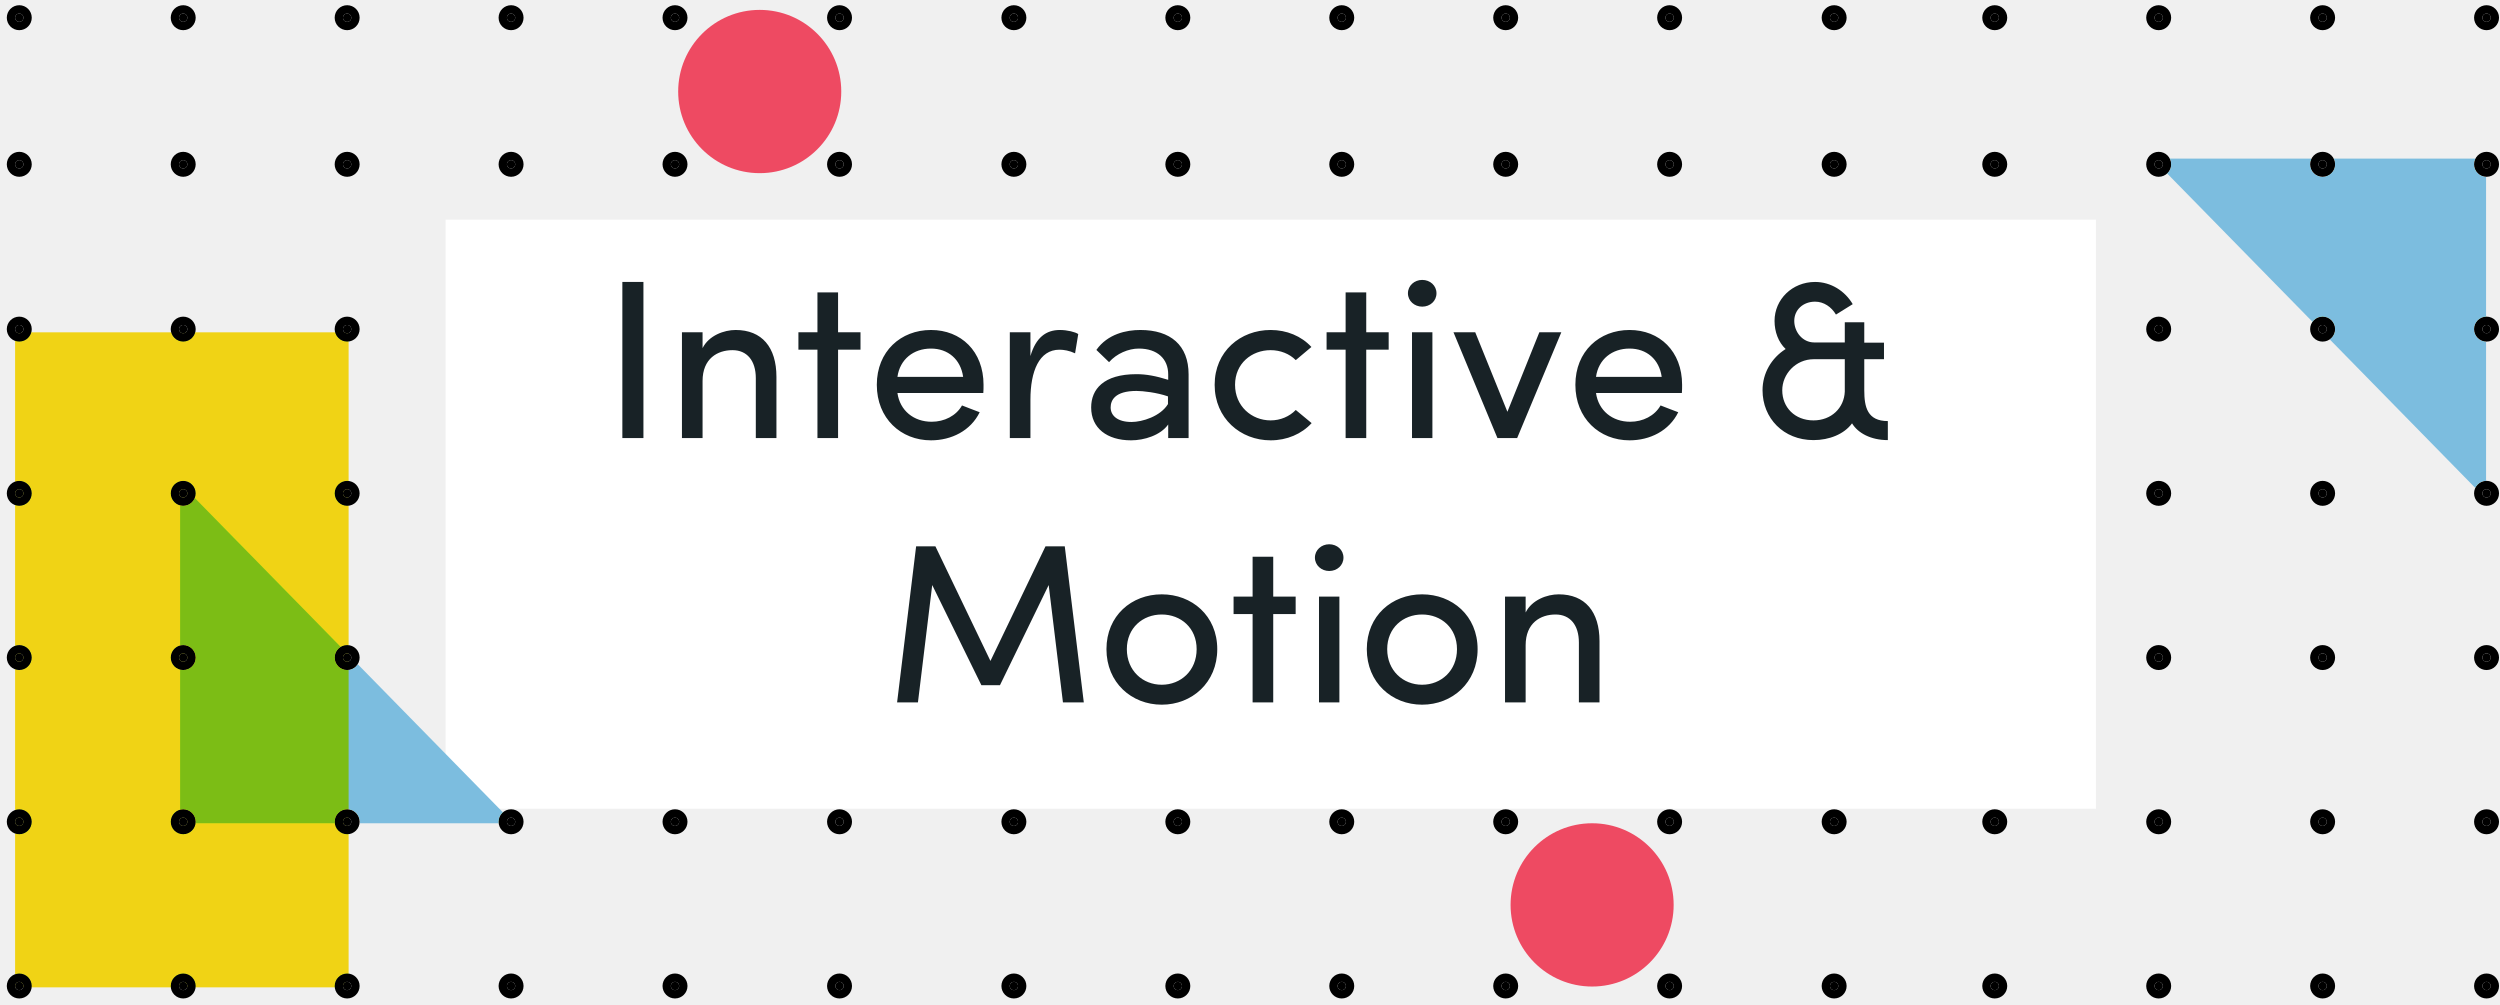
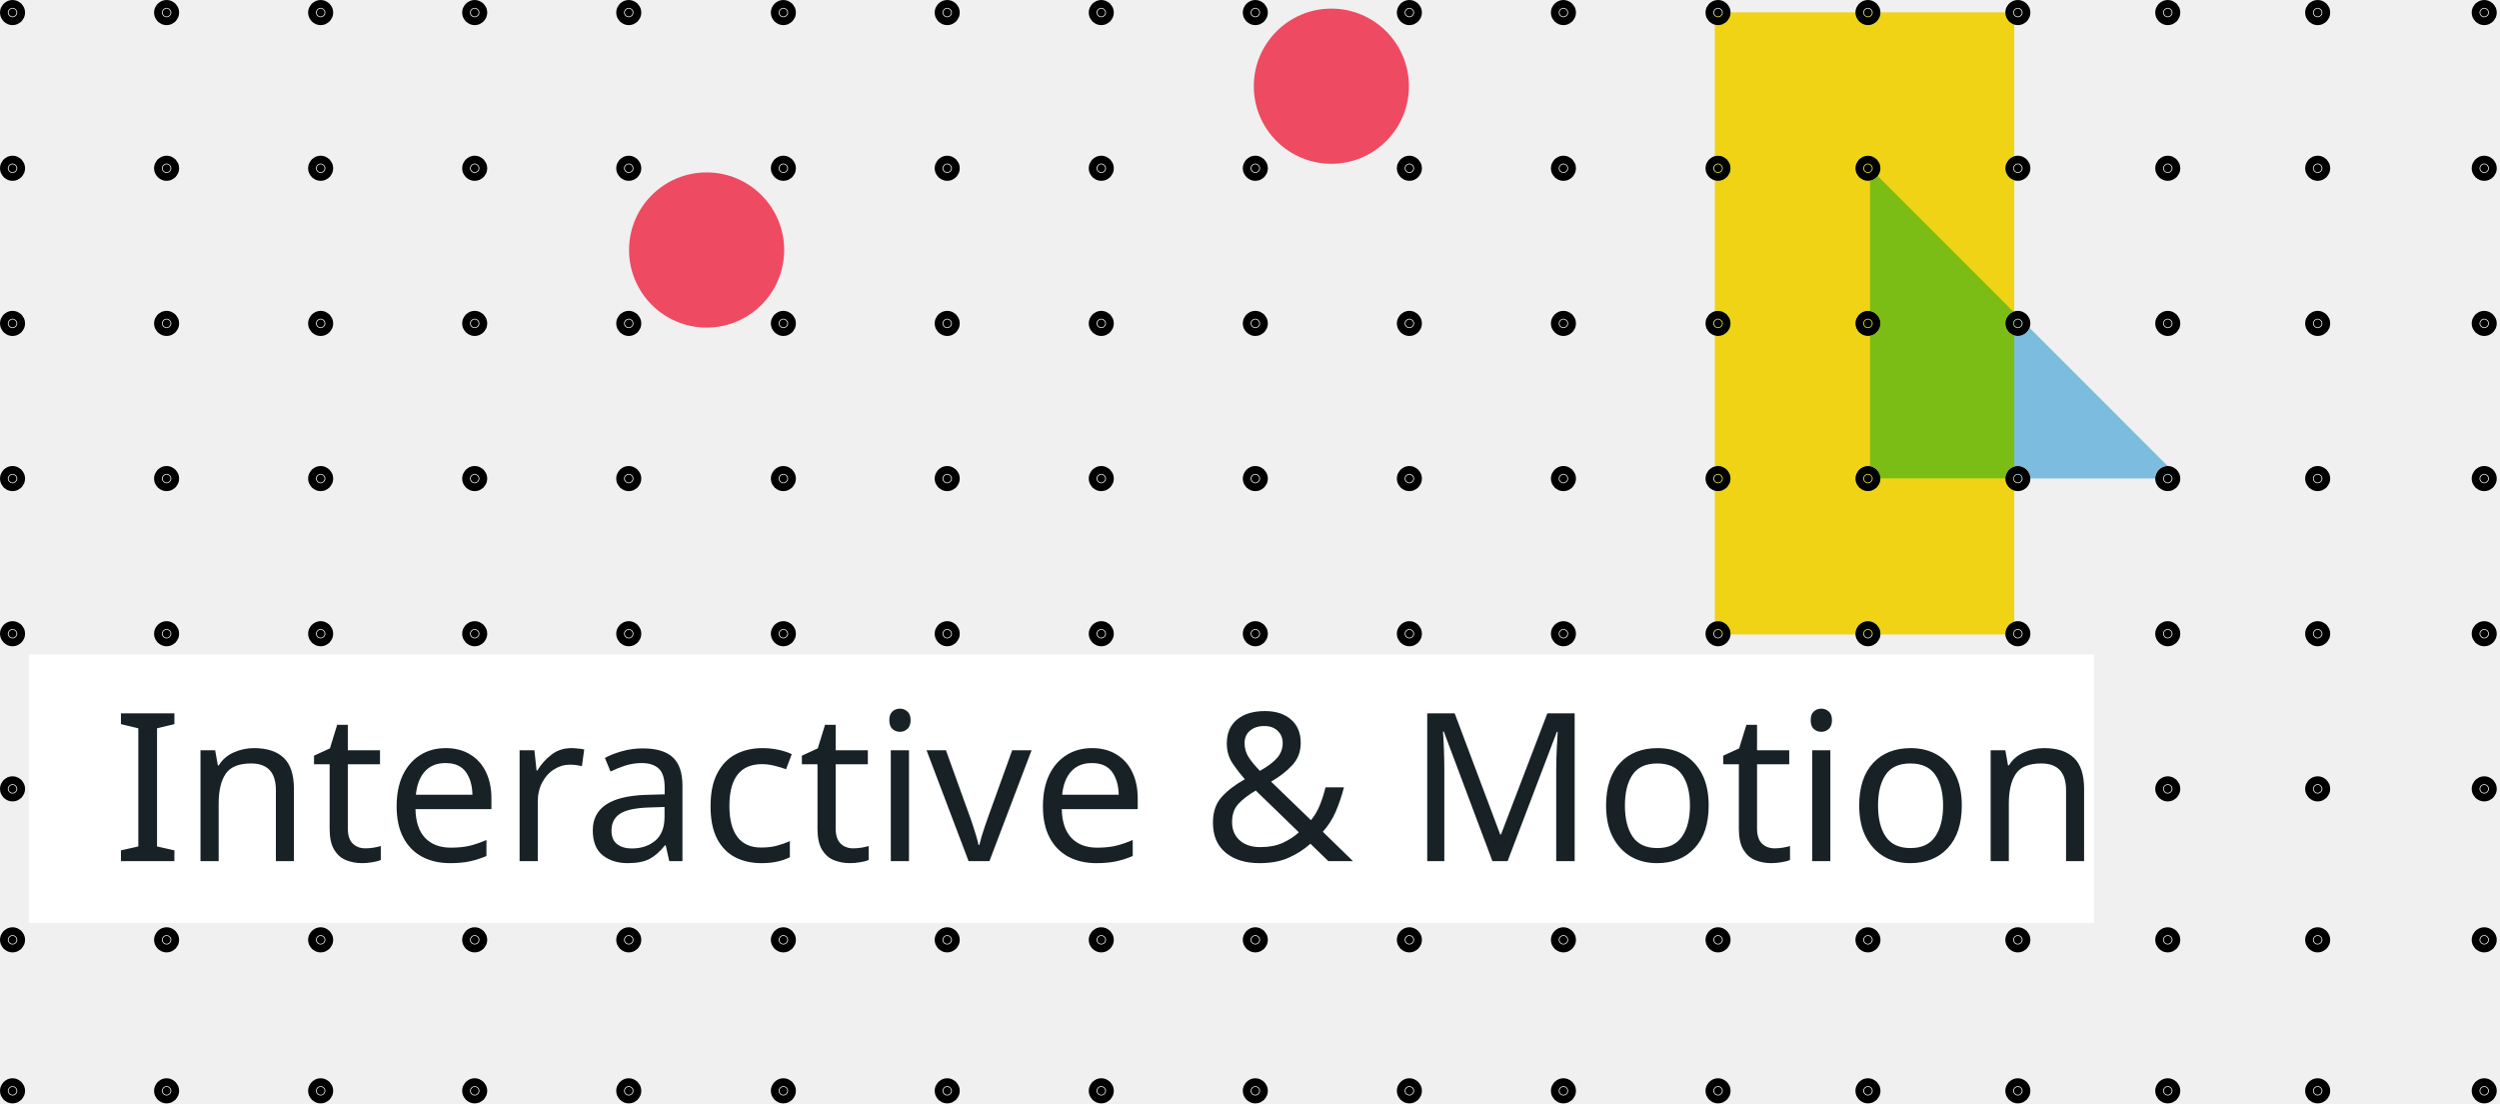
- <svg xmlns="http://www.w3.org/2000/svg" width="331px" height="133px" viewBox="0 0 331 133" version="1.1">
+ <svg xmlns="http://www.w3.org/2000/svg" width="290px" height="128px" viewBox="0 0 290 128" version="1.1">
  <defs />
  <g id="Page-1" stroke="none" stroke-width="1" fill="none" fill-rule="evenodd">
-     <g id="Work-Index/Work-Index-Masonry/Information-Copy-3" transform="translate(-536, -1052)">
-       <g id="interactive-mobile" transform="translate(538, 1053)">
-         <g id="Background-(Grid)" stroke-width="2.2" stroke="#000000" fill="#000000">
-           <g id="Block">
-             <ellipse id="Oval" cx="109.154" cy="1.343" rx="0.552" ry="0.553" />
-             <ellipse id="Oval" cx="87.371" cy="1.343" rx="0.552" ry="0.553" />
-             <ellipse id="Oval" cx="65.666" cy="1.343" rx="0.552" ry="0.553" />
-             <ellipse id="Oval" cx="43.962" cy="1.343" rx="0.552" ry="0.553" />
-             <ellipse id="Oval" cx="22.257" cy="1.343" rx="0.552" ry="0.553" />
-             <ellipse id="Oval" cx="0.552" cy="1.343" rx="0.552" ry="0.553" />
-             <ellipse id="Oval" cx="240.841" cy="1.343" rx="0.552" ry="0.553" />
-             <ellipse id="Oval" cx="219.057" cy="1.343" rx="0.552" ry="0.553" />
-             <ellipse id="Oval" cx="197.353" cy="1.343" rx="0.552" ry="0.553" />
-             <ellipse id="Oval" cx="175.648" cy="1.343" rx="0.552" ry="0.553" />
-             <ellipse id="Oval" cx="153.944" cy="1.343" rx="0.552" ry="0.553" />
-             <ellipse id="Oval" cx="132.239" cy="1.343" rx="0.552" ry="0.553" />
-           </g>
-           <g id="Block" transform="translate(0, 20.20172)">
-             <ellipse id="Oval" cx="109.154" cy="109.343" rx="0.552" ry="0.553" />
-             <ellipse id="Oval" cx="109.154" cy="87.601" rx="0.552" ry="0.553" />
-             <ellipse id="Oval" cx="109.154" cy="65.859" rx="0.552" ry="0.553" />
-             <ellipse id="Oval" cx="109.154" cy="44.117" rx="0.552" ry="0.553" />
-             <ellipse id="Oval" cx="109.154" cy="22.375" rx="0.552" ry="0.553" />
-             <ellipse id="Oval" cx="109.154" cy="0.553" rx="0.552" ry="0.553" />
-             <ellipse id="Oval" cx="87.371" cy="109.343" rx="0.552" ry="0.553" />
-             <ellipse id="Oval" cx="87.371" cy="87.601" rx="0.552" ry="0.553" />
-             <ellipse id="Oval" cx="87.371" cy="65.859" rx="0.552" ry="0.553" />
-             <ellipse id="Oval" cx="87.371" cy="44.117" rx="0.552" ry="0.553" />
-             <ellipse id="Oval" cx="87.371" cy="22.375" rx="0.552" ry="0.553" />
-             <ellipse id="Oval" cx="87.371" cy="0.553" rx="0.552" ry="0.553" />
-             <ellipse id="Oval" cx="65.666" cy="109.343" rx="0.552" ry="0.553" />
-             <ellipse id="Oval" cx="65.666" cy="87.601" rx="0.552" ry="0.553" />
-             <ellipse id="Oval" cx="65.666" cy="65.859" rx="0.552" ry="0.553" />
-             <ellipse id="Oval" cx="65.666" cy="44.117" rx="0.552" ry="0.553" />
-             <ellipse id="Oval" cx="65.666" cy="22.375" rx="0.552" ry="0.553" />
-             <ellipse id="Oval" cx="65.666" cy="0.553" rx="0.552" ry="0.553" />
-             <ellipse id="Oval" cx="43.962" cy="109.343" rx="0.552" ry="0.553" />
-             <ellipse id="Oval" cx="43.962" cy="87.601" rx="0.552" ry="0.553" />
-             <ellipse id="Oval" cx="43.962" cy="65.859" rx="0.552" ry="0.553" />
-             <ellipse id="Oval" cx="43.962" cy="44.117" rx="0.552" ry="0.553" />
-             <ellipse id="Oval" cx="43.962" cy="22.375" rx="0.552" ry="0.553" />
-             <ellipse id="Oval" cx="43.962" cy="0.553" rx="0.552" ry="0.553" />
-             <ellipse id="Oval" cx="22.257" cy="109.343" rx="0.552" ry="0.553" />
-             <ellipse id="Oval" cx="22.257" cy="87.601" rx="0.552" ry="0.553" />
-             <ellipse id="Oval" cx="22.257" cy="65.859" rx="0.552" ry="0.553" />
-             <ellipse id="Oval" cx="22.257" cy="44.117" rx="0.552" ry="0.553" />
-             <ellipse id="Oval" cx="22.257" cy="22.375" rx="0.552" ry="0.553" />
-             <ellipse id="Oval" cx="22.257" cy="0.553" rx="0.552" ry="0.553" />
-             <ellipse id="Oval" cx="0.552" cy="109.343" rx="0.552" ry="0.553" />
-             <ellipse id="Oval" cx="0.552" cy="87.601" rx="0.552" ry="0.553" />
-             <ellipse id="Oval" cx="0.552" cy="65.859" rx="0.552" ry="0.553" />
-             <ellipse id="Oval" cx="0.552" cy="44.117" rx="0.552" ry="0.553" />
-             <ellipse id="Oval" cx="0.552" cy="22.375" rx="0.552" ry="0.553" />
-             <ellipse id="Oval" cx="0.552" cy="0.553" rx="0.552" ry="0.553" />
-             <ellipse id="Oval" cx="240.841" cy="109.343" rx="0.552" ry="0.553" />
-             <ellipse id="Oval" cx="240.841" cy="87.601" rx="0.552" ry="0.553" />
-             <ellipse id="Oval" cx="240.841" cy="65.859" rx="0.552" ry="0.553" />
-             <ellipse id="Oval" cx="240.841" cy="44.117" rx="0.552" ry="0.553" />
-             <ellipse id="Oval" cx="240.841" cy="22.375" rx="0.552" ry="0.553" />
-             <ellipse id="Oval" cx="240.841" cy="0.553" rx="0.552" ry="0.553" />
-             <ellipse id="Oval" cx="219.057" cy="109.343" rx="0.552" ry="0.553" />
-             <ellipse id="Oval" cx="219.057" cy="87.601" rx="0.552" ry="0.553" />
-             <ellipse id="Oval" cx="219.057" cy="65.859" rx="0.552" ry="0.553" />
-             <ellipse id="Oval" cx="219.057" cy="44.117" rx="0.552" ry="0.553" />
-             <ellipse id="Oval" cx="219.057" cy="22.375" rx="0.552" ry="0.553" />
-             <ellipse id="Oval" cx="219.057" cy="0.553" rx="0.552" ry="0.553" />
-             <ellipse id="Oval" cx="197.353" cy="109.343" rx="0.552" ry="0.553" />
-             <ellipse id="Oval" cx="197.353" cy="87.601" rx="0.552" ry="0.553" />
-             <ellipse id="Oval" cx="197.353" cy="65.859" rx="0.552" ry="0.553" />
-             <ellipse id="Oval" cx="197.353" cy="44.117" rx="0.552" ry="0.553" />
-             <ellipse id="Oval" cx="197.353" cy="22.375" rx="0.552" ry="0.553" />
-             <ellipse id="Oval" cx="197.353" cy="0.553" rx="0.552" ry="0.553" />
-             <ellipse id="Oval" cx="175.648" cy="109.343" rx="0.552" ry="0.553" />
-             <ellipse id="Oval" cx="175.648" cy="87.601" rx="0.552" ry="0.553" />
-             <ellipse id="Oval" cx="175.648" cy="65.859" rx="0.552" ry="0.553" />
-             <ellipse id="Oval" cx="175.648" cy="44.117" rx="0.552" ry="0.553" />
-             <ellipse id="Oval" cx="175.648" cy="22.375" rx="0.552" ry="0.553" />
-             <ellipse id="Oval" cx="175.648" cy="0.553" rx="0.552" ry="0.553" />
-             <ellipse id="Oval" cx="153.944" cy="109.343" rx="0.552" ry="0.553" />
-             <ellipse id="Oval" cx="153.944" cy="87.601" rx="0.552" ry="0.553" />
-             <ellipse id="Oval" cx="153.944" cy="65.859" rx="0.552" ry="0.553" />
-             <ellipse id="Oval" cx="153.944" cy="44.117" rx="0.552" ry="0.553" />
-             <ellipse id="Oval" cx="153.944" cy="22.375" rx="0.552" ry="0.553" />
-             <ellipse id="Oval" cx="153.944" cy="0.553" rx="0.552" ry="0.553" />
-             <ellipse id="Oval" cx="132.239" cy="109.343" rx="0.552" ry="0.553" />
-             <ellipse id="Oval" cx="132.239" cy="87.601" rx="0.552" ry="0.553" />
-             <ellipse id="Oval" cx="132.239" cy="65.859" rx="0.552" ry="0.553" />
-             <ellipse id="Oval" cx="132.239" cy="44.117" rx="0.552" ry="0.553" />
-             <ellipse id="Oval" cx="132.239" cy="22.375" rx="0.552" ry="0.553" />
-             <ellipse id="Oval" cx="132.239" cy="0.553" rx="0.552" ry="0.553" />
-           </g>
-           <g id="Block" transform="translate(261.5526, 0)">
-             <ellipse id="Oval" cx="65.666" cy="1.343" rx="0.552" ry="0.553" />
-             <ellipse id="Oval" cx="43.962" cy="1.343" rx="0.552" ry="0.553" />
-             <ellipse id="Oval" cx="22.257" cy="1.343" rx="0.552" ry="0.553" />
-             <ellipse id="Oval" cx="0.552" cy="1.343" rx="0.552" ry="0.553" />
-           </g>
-           <g id="Block" transform="translate(261.5526, 20.20172)">
-             <ellipse id="Oval" cx="65.666" cy="109.343" rx="0.552" ry="0.553" />
-             <ellipse id="Oval" cx="65.666" cy="87.601" rx="0.552" ry="0.553" />
-             <ellipse id="Oval" cx="65.666" cy="65.859" rx="0.552" ry="0.553" />
-             <ellipse id="Oval" cx="65.666" cy="44.117" rx="0.552" ry="0.553" />
-             <ellipse id="Oval" cx="65.666" cy="22.375" rx="0.552" ry="0.553" />
-             <ellipse id="Oval" cx="65.666" cy="0.553" rx="0.552" ry="0.553" />
-             <ellipse id="Oval" cx="43.962" cy="109.343" rx="0.552" ry="0.553" />
-             <ellipse id="Oval" cx="43.962" cy="87.601" rx="0.552" ry="0.553" />
-             <ellipse id="Oval" cx="43.962" cy="65.859" rx="0.552" ry="0.553" />
-             <ellipse id="Oval" cx="43.962" cy="44.117" rx="0.552" ry="0.553" />
-             <ellipse id="Oval" cx="43.962" cy="22.375" rx="0.552" ry="0.553" />
-             <ellipse id="Oval" cx="43.962" cy="0.553" rx="0.552" ry="0.553" />
-             <ellipse id="Oval" cx="22.257" cy="109.343" rx="0.552" ry="0.553" />
-             <ellipse id="Oval" cx="22.257" cy="87.601" rx="0.552" ry="0.553" />
-             <ellipse id="Oval" cx="22.257" cy="65.859" rx="0.552" ry="0.553" />
-             <ellipse id="Oval" cx="22.257" cy="44.117" rx="0.552" ry="0.553" />
-             <ellipse id="Oval" cx="22.257" cy="22.375" rx="0.552" ry="0.553" />
-             <ellipse id="Oval" cx="22.257" cy="0.553" rx="0.552" ry="0.553" />
-             <ellipse id="Oval" cx="0.552" cy="109.343" rx="0.552" ry="0.553" />
-             <ellipse id="Oval" cx="0.552" cy="87.601" rx="0.552" ry="0.553" />
-             <ellipse id="Oval" cx="0.552" cy="65.859" rx="0.552" ry="0.553" />
-             <ellipse id="Oval" cx="0.552" cy="44.117" rx="0.552" ry="0.553" />
-             <ellipse id="Oval" cx="0.552" cy="22.375" rx="0.552" ry="0.553" />
-             <ellipse id="Oval" cx="0.552" cy="0.553" rx="0.552" ry="0.553" />
-           </g>
+     <g id="interactive-mobile">
+       <g id="Communication-Banner-Copy-5" transform="translate(1, 1)">
+         <g id="Block" stroke="#000000" stroke-width="2" fill="#000000">
+           <ellipse id="Oval" cx="89.907" cy="90.508" rx="0.455" ry="0.458" />
+           <ellipse id="Oval" cx="89.907" cy="72.511" rx="0.455" ry="0.458" />
+           <ellipse id="Oval" cx="89.907" cy="54.514" rx="0.455" ry="0.458" />
+           <ellipse id="Oval" cx="89.907" cy="36.517" rx="0.455" ry="0.458" />
+           <ellipse id="Oval" cx="89.907" cy="18.52" rx="0.455" ry="0.458" />
+           <ellipse id="Oval" cx="89.907" cy="0.458" rx="0.455" ry="0.458" />
+           <ellipse id="Oval" cx="71.965" cy="90.508" rx="0.455" ry="0.458" />
+           <ellipse id="Oval" cx="71.965" cy="72.511" rx="0.455" ry="0.458" />
+           <ellipse id="Oval" cx="71.965" cy="54.514" rx="0.455" ry="0.458" />
+           <ellipse id="Oval" cx="71.965" cy="36.517" rx="0.455" ry="0.458" />
+           <ellipse id="Oval" cx="71.965" cy="18.52" rx="0.455" ry="0.458" />
+           <ellipse id="Oval" cx="71.965" cy="0.458" rx="0.455" ry="0.458" />
+           <ellipse id="Oval" cx="54.087" cy="90.508" rx="0.455" ry="0.458" />
+           <ellipse id="Oval" cx="54.087" cy="72.511" rx="0.455" ry="0.458" />
+           <ellipse id="Oval" cx="54.087" cy="54.514" rx="0.455" ry="0.458" />
+           <ellipse id="Oval" cx="54.087" cy="36.517" rx="0.455" ry="0.458" />
+           <ellipse id="Oval" cx="54.087" cy="18.52" rx="0.455" ry="0.458" />
+           <ellipse id="Oval" cx="54.087" cy="0.458" rx="0.455" ry="0.458" />
+           <ellipse id="Oval" cx="36.21" cy="90.508" rx="0.455" ry="0.458" />
+           <ellipse id="Oval" cx="36.21" cy="72.511" rx="0.455" ry="0.458" />
+           <ellipse id="Oval" cx="36.21" cy="54.514" rx="0.455" ry="0.458" />
+           <ellipse id="Oval" cx="36.21" cy="36.517" rx="0.455" ry="0.458" />
+           <ellipse id="Oval" cx="36.21" cy="18.52" rx="0.455" ry="0.458" />
+           <ellipse id="Oval" cx="36.21" cy="0.458" rx="0.455" ry="0.458" />
+           <ellipse id="Oval" cx="18.332" cy="90.508" rx="0.455" ry="0.458" />
+           <ellipse id="Oval" cx="18.332" cy="72.511" rx="0.455" ry="0.458" />
+           <ellipse id="Oval" cx="18.332" cy="54.514" rx="0.455" ry="0.458" />
+           <ellipse id="Oval" cx="18.332" cy="36.517" rx="0.455" ry="0.458" />
+           <ellipse id="Oval" cx="18.332" cy="18.52" rx="0.455" ry="0.458" />
+           <ellipse id="Oval" cx="18.332" cy="0.458" rx="0.455" ry="0.458" />
+           <ellipse id="Oval" cx="0.455" cy="90.508" rx="0.455" ry="0.458" />
+           <ellipse id="Oval" cx="0.455" cy="72.511" rx="0.455" ry="0.458" />
+           <ellipse id="Oval" cx="0.455" cy="54.514" rx="0.455" ry="0.458" />
+           <ellipse id="Oval" cx="0.455" cy="36.517" rx="0.455" ry="0.458" />
+           <ellipse id="Oval" cx="0.455" cy="18.52" rx="0.455" ry="0.458" />
+           <ellipse id="Oval" cx="0.455" cy="0.458" rx="0.455" ry="0.458" />
+           <ellipse id="Oval" cx="198.373" cy="90.508" rx="0.455" ry="0.458" />
+           <ellipse id="Oval" cx="198.373" cy="72.511" rx="0.455" ry="0.458" />
+           <ellipse id="Oval" cx="198.373" cy="54.514" rx="0.455" ry="0.458" />
+           <ellipse id="Oval" cx="198.373" cy="36.517" rx="0.455" ry="0.458" />
+           <ellipse id="Oval" cx="198.373" cy="18.52" rx="0.455" ry="0.458" />
+           <ellipse id="Oval" cx="198.373" cy="0.458" rx="0.455" ry="0.458" />
+           <ellipse id="Oval" cx="215.769" cy="90.508" rx="0.455" ry="0.458" />
+           <ellipse id="Oval" cx="215.769" cy="72.511" rx="0.455" ry="0.458" />
+           <ellipse id="Oval" cx="215.769" cy="54.514" rx="0.455" ry="0.458" />
+           <ellipse id="Oval" cx="215.769" cy="36.517" rx="0.455" ry="0.458" />
+           <ellipse id="Oval" cx="215.769" cy="18.52" rx="0.455" ry="0.458" />
+           <ellipse id="Oval" cx="215.769" cy="0.458" rx="0.455" ry="0.458" />
+           <ellipse id="Oval" cx="233.165" cy="90.508" rx="0.455" ry="0.458" />
+           <ellipse id="Oval" cx="233.165" cy="72.511" rx="0.455" ry="0.458" />
+           <ellipse id="Oval" cx="233.165" cy="54.514" rx="0.455" ry="0.458" />
+           <ellipse id="Oval" cx="233.165" cy="36.517" rx="0.455" ry="0.458" />
+           <ellipse id="Oval" cx="233.165" cy="18.52" rx="0.455" ry="0.458" />
+           <ellipse id="Oval" cx="233.165" cy="0.458" rx="0.455" ry="0.458" />
+           <ellipse id="Oval" cx="250.561" cy="90.508" rx="0.455" ry="0.458" />
+           <ellipse id="Oval" cx="250.561" cy="72.511" rx="0.455" ry="0.458" />
+           <ellipse id="Oval" cx="250.561" cy="54.514" rx="0.455" ry="0.458" />
+           <ellipse id="Oval" cx="250.561" cy="36.517" rx="0.455" ry="0.458" />
+           <ellipse id="Oval" cx="250.561" cy="18.52" rx="0.455" ry="0.458" />
+           <ellipse id="Oval" cx="250.561" cy="0.458" rx="0.455" ry="0.458" />
+           <ellipse id="Oval" cx="267.957" cy="90.508" rx="0.455" ry="0.458" />
+           <ellipse id="Oval" cx="267.957" cy="72.511" rx="0.455" ry="0.458" />
+           <ellipse id="Oval" cx="267.957" cy="54.514" rx="0.455" ry="0.458" />
+           <ellipse id="Oval" cx="267.957" cy="36.517" rx="0.455" ry="0.458" />
+           <ellipse id="Oval" cx="267.957" cy="18.52" rx="0.455" ry="0.458" />
+           <ellipse id="Oval" cx="267.957" cy="0.458" rx="0.455" ry="0.458" />
+           <ellipse id="Oval" cx="287.286" cy="90.508" rx="0.455" ry="0.458" />
+           <ellipse id="Oval" cx="287.286" cy="72.511" rx="0.455" ry="0.458" />
+           <ellipse id="Oval" cx="287.286" cy="54.514" rx="0.455" ry="0.458" />
+           <ellipse id="Oval" cx="287.286" cy="36.517" rx="0.455" ry="0.458" />
+           <ellipse id="Oval" cx="287.286" cy="18.52" rx="0.455" ry="0.458" />
+           <ellipse id="Oval" cx="287.286" cy="0.458" rx="0.455" ry="0.458" />
+           <ellipse id="Oval" cx="180.431" cy="90.508" rx="0.455" ry="0.458" />
+           <ellipse id="Oval" cx="180.431" cy="72.511" rx="0.455" ry="0.458" />
+           <ellipse id="Oval" cx="180.431" cy="54.514" rx="0.455" ry="0.458" />
+           <ellipse id="Oval" cx="180.431" cy="36.517" rx="0.455" ry="0.458" />
+           <ellipse id="Oval" cx="180.431" cy="18.52" rx="0.455" ry="0.458" />
+           <ellipse id="Oval" cx="180.431" cy="0.458" rx="0.455" ry="0.458" />
+           <ellipse id="Oval" cx="162.554" cy="90.508" rx="0.455" ry="0.458" />
+           <ellipse id="Oval" cx="162.554" cy="72.511" rx="0.455" ry="0.458" />
+           <ellipse id="Oval" cx="162.554" cy="54.514" rx="0.455" ry="0.458" />
+           <ellipse id="Oval" cx="162.554" cy="36.517" rx="0.455" ry="0.458" />
+           <ellipse id="Oval" cx="162.554" cy="18.52" rx="0.455" ry="0.458" />
+           <ellipse id="Oval" cx="162.554" cy="0.458" rx="0.455" ry="0.458" />
+           <ellipse id="Oval" cx="144.676" cy="90.508" rx="0.455" ry="0.458" />
+           <ellipse id="Oval" cx="144.676" cy="72.511" rx="0.455" ry="0.458" />
+           <ellipse id="Oval" cx="144.676" cy="54.514" rx="0.455" ry="0.458" />
+           <ellipse id="Oval" cx="144.676" cy="36.517" rx="0.455" ry="0.458" />
+           <ellipse id="Oval" cx="144.676" cy="18.52" rx="0.455" ry="0.458" />
+           <ellipse id="Oval" cx="144.676" cy="0.458" rx="0.455" ry="0.458" />
+           <ellipse id="Oval" cx="126.799" cy="90.508" rx="0.455" ry="0.458" />
+           <ellipse id="Oval" cx="126.799" cy="72.511" rx="0.455" ry="0.458" />
+           <ellipse id="Oval" cx="126.799" cy="54.514" rx="0.455" ry="0.458" />
+           <ellipse id="Oval" cx="126.799" cy="36.517" rx="0.455" ry="0.458" />
+           <ellipse id="Oval" cx="126.799" cy="18.52" rx="0.455" ry="0.458" />
+           <ellipse id="Oval" cx="126.799" cy="0.458" rx="0.455" ry="0.458" />
+           <ellipse id="Oval" cx="108.921" cy="90.508" rx="0.455" ry="0.458" />
+           <ellipse id="Oval" cx="89.907" cy="108.021" rx="0.455" ry="0.458" />
+           <ellipse id="Oval" cx="71.965" cy="108.021" rx="0.455" ry="0.458" />
+           <ellipse id="Oval" cx="54.087" cy="108.021" rx="0.455" ry="0.458" />
+           <ellipse id="Oval" cx="36.21" cy="108.021" rx="0.455" ry="0.458" />
+           <ellipse id="Oval" cx="18.332" cy="108.021" rx="0.455" ry="0.458" />
+           <ellipse id="Oval" cx="0.455" cy="108.021" rx="0.455" ry="0.458" />
+           <ellipse id="Oval" cx="198.373" cy="108.021" rx="0.455" ry="0.458" />
+           <ellipse id="Oval" cx="215.769" cy="108.021" rx="0.455" ry="0.458" />
+           <ellipse id="Oval" cx="233.165" cy="108.021" rx="0.455" ry="0.458" />
+           <ellipse id="Oval" cx="250.561" cy="108.021" rx="0.455" ry="0.458" />
+           <ellipse id="Oval" cx="267.957" cy="108.021" rx="0.455" ry="0.458" />
+           <ellipse id="Oval" cx="287.286" cy="108.021" rx="0.455" ry="0.458" />
+           <ellipse id="Oval" cx="180.431" cy="108.021" rx="0.455" ry="0.458" />
+           <ellipse id="Oval" cx="162.554" cy="108.021" rx="0.455" ry="0.458" />
+           <ellipse id="Oval" cx="144.676" cy="108.021" rx="0.455" ry="0.458" />
+           <ellipse id="Oval" cx="126.799" cy="108.021" rx="0.455" ry="0.458" />
+           <ellipse id="Oval" cx="108.921" cy="108.021" rx="0.455" ry="0.458" />
+           <ellipse id="Oval" cx="89.907" cy="125.535" rx="0.455" ry="0.458" />
+           <ellipse id="Oval" cx="71.965" cy="125.535" rx="0.455" ry="0.458" />
+           <ellipse id="Oval" cx="54.087" cy="125.535" rx="0.455" ry="0.458" />
+           <ellipse id="Oval" cx="36.21" cy="125.535" rx="0.455" ry="0.458" />
+           <ellipse id="Oval" cx="18.332" cy="125.535" rx="0.455" ry="0.458" />
+           <ellipse id="Oval" cx="0.455" cy="125.535" rx="0.455" ry="0.458" />
+           <ellipse id="Oval" cx="198.373" cy="125.535" rx="0.455" ry="0.458" />
+           <ellipse id="Oval" cx="215.769" cy="125.535" rx="0.455" ry="0.458" />
+           <ellipse id="Oval" cx="233.165" cy="125.535" rx="0.455" ry="0.458" />
+           <ellipse id="Oval" cx="250.561" cy="125.535" rx="0.455" ry="0.458" />
+           <ellipse id="Oval" cx="267.957" cy="125.535" rx="0.455" ry="0.458" />
+           <ellipse id="Oval" cx="287.286" cy="125.535" rx="0.455" ry="0.458" />
+           <ellipse id="Oval" cx="180.431" cy="125.535" rx="0.455" ry="0.458" />
+           <ellipse id="Oval" cx="162.554" cy="125.535" rx="0.455" ry="0.458" />
+           <ellipse id="Oval" cx="144.676" cy="125.535" rx="0.455" ry="0.458" />
+           <ellipse id="Oval" cx="126.799" cy="125.535" rx="0.455" ry="0.458" />
+           <ellipse id="Oval" cx="108.921" cy="125.535" rx="0.455" ry="0.458" />
+           <ellipse id="Oval" cx="108.921" cy="72.511" rx="0.455" ry="0.458" />
+           <ellipse id="Oval" cx="108.921" cy="54.514" rx="0.455" ry="0.458" />
+           <ellipse id="Oval" cx="108.921" cy="36.517" rx="0.455" ry="0.458" />
+           <ellipse id="Oval" cx="108.921" cy="18.52" rx="0.455" ry="0.458" />
+           <ellipse id="Oval" cx="108.921" cy="0.458" rx="0.455" ry="0.458" />
        </g>
-         <rect id="Rectangle-843" fill="#FFFFFF" x="57" y="28.08" width="218.5" height="78" />
-         <path d="M80.4,36.33 L80.4,57 L83.19,57 L83.19,36.33 L80.4,36.33 Z M91.02,49.44 C91.02,46.47 93,45.36 94.98,45.36 C96.9,45.36 98.07,46.74 98.07,49.08 L98.07,57 L100.8,57 L100.8,48.9 C100.8,44.97 98.88,42.69 95.4,42.69 C93.87,42.69 91.86,43.41 91.02,45.09 L91.02,42.99 L88.29,42.99 L88.29,57 L91.02,57 L91.02,49.44 Z M108.96,42.99 L108.96,37.71 L106.23,37.71 L106.23,42.99 L103.71,42.99 L103.71,45.3 L106.23,45.3 L106.23,57 L108.96,57 L108.96,45.3 L111.93,45.3 L111.93,42.99 L108.96,42.99 Z M128.22,49.95 C128.22,45.51 125.25,42.69 121.26,42.69 C117.27,42.69 114.09,45.51 114.09,49.95 C114.09,54.39 117.27,57.3 121.26,57.3 C123.96,57.3 126.51,56.04 127.71,53.58 C126.96,53.28 126.09,52.98 125.37,52.68 C124.59,54.06 123.03,54.84 121.35,54.84 C118.98,54.84 117.15,53.37 116.82,51.03 L128.19,51.03 C128.22,50.73 128.22,50.28 128.22,49.95 L128.22,49.95 Z M116.82,48.9 C117.15,46.56 118.95,45.15 121.26,45.15 C123.51,45.15 125.19,46.56 125.52,48.9 L116.82,48.9 Z M134.43,51.9 C134.43,48.18 135.57,45.3 138.27,45.3 C138.84,45.3 139.59,45.42 140.34,45.78 L140.76,43.23 C140.37,42.96 139.32,42.69 138.33,42.69 C136.5,42.69 135.15,43.68 134.43,46.14 L134.43,42.99 L131.7,42.99 L131.7,57 L134.43,57 L134.43,51.9 Z M147.81,54.87 C145.92,54.87 145.05,54 145.05,52.95 C145.05,52.02 145.59,50.76 148.47,50.76 C149.34,50.76 151.17,50.97 152.64,51.48 L152.64,52.5 C151.65,54.12 149.25,54.87 147.81,54.87 L147.81,54.87 Z M152.67,55.2 L152.67,57 L155.37,57 L155.37,48.57 C155.37,44.7 152.97,42.69 148.98,42.69 C147.15,42.69 144.66,43.2 143.16,45.33 L144.84,46.95 C145.83,45.81 147.42,45.15 148.77,45.15 C151.26,45.15 152.67,46.53 152.67,48.57 L152.67,49.29 C151.05,48.78 149.76,48.54 148.47,48.54 C144.09,48.54 142.47,50.55 142.47,52.95 C142.47,55.68 144.57,57.3 147.75,57.3 C149.49,57.3 151.65,56.64 152.67,55.2 L152.67,55.2 Z M158.82,49.95 C158.82,54.39 162.24,57.3 166.23,57.3 C168.39,57.3 170.34,56.46 171.66,55.02 L169.56,53.28 C168.72,54.15 167.52,54.66 166.23,54.66 C163.71,54.66 161.52,52.77 161.52,49.95 C161.52,47.13 163.71,45.36 166.23,45.36 C167.52,45.36 168.72,45.84 169.56,46.68 L171.63,44.94 C170.31,43.5 168.36,42.69 166.23,42.69 C162.24,42.69 158.82,45.51 158.82,49.95 L158.82,49.95 Z M178.89,42.99 L178.89,37.71 L176.16,37.71 L176.16,42.99 L173.64,42.99 L173.64,45.3 L176.16,45.3 L176.16,57 L178.89,57 L178.89,45.3 L181.86,45.3 L181.86,42.99 L178.89,42.99 Z M184.41,37.83 C184.41,38.85 185.28,39.6 186.3,39.6 C187.35,39.6 188.19,38.85 188.19,37.83 C188.19,36.81 187.35,36.06 186.3,36.06 C185.28,36.06 184.41,36.81 184.41,37.83 L184.41,37.83 Z M187.65,42.99 L184.95,42.99 L184.95,57 L187.65,57 L187.65,42.99 Z M198.87,57 L204.72,42.99 L201.81,42.99 L197.58,53.52 L193.32,42.99 L190.44,42.99 L196.26,57 L198.87,57 Z M220.71,49.95 C220.71,45.51 217.74,42.69 213.75,42.69 C209.76,42.69 206.58,45.51 206.58,49.95 C206.58,54.39 209.76,57.3 213.75,57.3 C216.45,57.3 219,56.04 220.2,53.58 C219.45,53.28 218.58,52.98 217.86,52.68 C217.08,54.06 215.52,54.84 213.84,54.84 C211.47,54.84 209.64,53.37 209.31,51.03 L220.68,51.03 C220.71,50.73 220.71,50.28 220.71,49.95 L220.71,49.95 Z M209.31,48.9 C209.64,46.56 211.44,45.15 213.75,45.15 C216,45.15 217.68,46.56 218.01,48.9 L209.31,48.9 Z M238.2,44.34 C236.64,44.34 235.56,42.93 235.56,41.49 C235.56,40.02 236.73,38.94 238.32,38.94 C239.46,38.94 240.48,39.63 241.08,40.65 L243.3,39.27 C242.28,37.53 240.42,36.33 238.32,36.33 C235.29,36.33 232.95,38.64 232.95,41.49 C232.95,42.93 233.46,44.31 234.42,45.21 C232.53,46.41 231.36,48.42 231.36,50.67 C231.36,54.36 234.12,57.27 238.11,57.27 C240.18,57.27 242.16,56.49 243.21,55.05 C243.99,56.34 245.7,57.27 247.95,57.27 L247.95,54.75 C245.25,54.75 244.83,52.92 244.83,50.67 L244.83,46.56 L247.44,46.56 L247.44,44.37 L244.83,44.37 L244.83,41.67 L242.25,41.67 L242.25,44.34 L238.2,44.34 Z M242.25,46.56 L242.25,50.85 C242.16,53.01 240.48,54.66 238.11,54.66 C235.62,54.66 233.97,52.92 233.97,50.67 C233.97,48.54 235.74,46.56 238.14,46.56 L242.25,46.56 Z M129.135,86.51 L121.845,71.33 L119.295,71.33 L116.775,92 L119.535,92 L121.425,76.46 L127.935,89.72 L130.395,89.72 L136.845,76.46 L138.735,92 L141.495,92 L138.975,71.33 L136.425,71.33 L129.135,86.51 Z M151.815,92.3 C155.805,92.3 159.165,89.39 159.165,84.95 C159.165,80.51 155.805,77.69 151.815,77.69 C147.825,77.69 144.495,80.51 144.495,84.95 C144.495,89.39 147.825,92.3 151.815,92.3 L151.815,92.3 Z M151.815,89.66 C149.295,89.66 147.195,87.8 147.195,84.95 C147.195,82.13 149.295,80.36 151.815,80.36 C154.335,80.36 156.435,82.13 156.435,84.95 C156.435,87.8 154.335,89.66 151.815,89.66 L151.815,89.66 Z M166.575,77.99 L166.575,72.71 L163.845,72.71 L163.845,77.99 L161.325,77.99 L161.325,80.3 L163.845,80.3 L163.845,92 L166.575,92 L166.575,80.3 L169.545,80.3 L169.545,77.99 L166.575,77.99 Z M172.095,72.83 C172.095,73.85 172.965,74.6 173.985,74.6 C175.035,74.6 175.875,73.85 175.875,72.83 C175.875,71.81 175.035,71.06 173.985,71.06 C172.965,71.06 172.095,71.81 172.095,72.83 L172.095,72.83 Z M175.335,77.99 L172.635,77.99 L172.635,92 L175.335,92 L175.335,77.99 Z M186.285,92.3 C190.275,92.3 193.635,89.39 193.635,84.95 C193.635,80.51 190.275,77.69 186.285,77.69 C182.295,77.69 178.965,80.51 178.965,84.95 C178.965,89.39 182.295,92.3 186.285,92.3 L186.285,92.3 Z M186.285,89.66 C183.765,89.66 181.665,87.8 181.665,84.95 C181.665,82.13 183.765,80.36 186.285,80.36 C188.805,80.36 190.905,82.13 190.905,84.95 C190.905,87.8 188.805,89.66 186.285,89.66 L186.285,89.66 Z M199.995,84.44 C199.995,81.47 201.975,80.36 203.955,80.36 C205.875,80.36 207.045,81.74 207.045,84.08 L207.045,92 L209.775,92 L209.775,83.9 C209.775,79.97 207.855,77.69 204.375,77.69 C202.845,77.69 200.835,78.41 199.995,80.09 L199.995,77.99 L197.265,77.99 L197.265,92 L199.995,92 L199.995,84.44 Z" id="Interactive-&amp;" fill="#182226" />
-         <path d="M98.587,0.309 C92.625,0.309 87.791,5.148 87.791,11.118 C87.791,17.088 92.625,21.927 98.587,21.927 C104.549,21.927 109.383,17.088 109.383,11.118 C109.383,5.148 104.549,0.309 98.587,0.309 Z" id="Fill-14" fill="#EE4A62" style="mix-blend-mode: darken;" />
-         <path d="M208.796,108 C202.834,108 198,112.839 198,118.809 C198,124.779 202.834,129.618 208.796,129.618 C214.758,129.618 219.592,124.779 219.592,118.809 C219.592,112.839 214.758,108 208.796,108 Z" id="Fill-14" fill="#EE4A62" style="mix-blend-mode: darken;" />
-         <g id="Group-2" transform="translate(0, 20)">
-           <path d="M21.844,42.94 L21.844,88 L66,88 L21.844,42.94 Z" id="Shape-Copy-25" fill="#7CBDDF" style="mix-blend-mode: darken;" />
-           <path d="M283,0 L283,45.06 L327.156,45.06 L283,0 Z" id="Shape-Copy-27" fill="#7CBDDF" style="mix-blend-mode: darken;" transform="translate(305.0778, 22.53) rotate(-180) translate(-305.0778, -22.53) " />
-           <path d="M0,23 L44.156,23 L44.156,109.725 L0,109.725 L0,23 Z" id="Rectangle-path-Copy-22" fill="#FCD315" style="mix-blend-mode: darken;" />
-         </g>
+         <rect id="Rectangle-886" fill="#FFFFFF" x="2.351" y="74.919" width="239.649" height="31.135" />
+         <text id="Interactive-&amp;-Motion" font-family="SofiaProRegular, Sofia Pro" font-size="24" font-weight="normal" line-spacing="32" fill="#182226">
+           <tspan x="12.081" y="98.892">Interactive &amp; Motion</tspan>
+         </text>
+         <path d="M216,18.5 L216,54.5 L252,54.5 L216,18.5 Z" id="Shape-Copy-25" fill="#7CBDDF" style="mix-blend-mode: darken;" />
+         <path d="M198,0.435 L232.749,0.435 L232.749,72.597 L198,72.597 L198,0.435 Z" id="Rectangle-path-Copy-22" fill="#FCD315" style="mix-blend-mode: darken;" />
+         <path d="M81,19 C76.029,19 72,23.029 72,28 C72,32.971 76.029,37 81,37 C85.971,37 90,32.971 90,28 C90,23.029 85.971,19 81,19 Z" id="Fill-14" fill="#EE4A62" style="mix-blend-mode: darken;" />
+         <path d="M153.5,0 C148.53,0 144.5,4.029 144.5,9 C144.5,13.97 148.53,18 153.5,18 C158.47,18 162.5,13.97 162.5,9 C162.5,4.029 158.47,0 153.5,0 Z" id="Fill-14" fill="#EE4A62" style="mix-blend-mode: darken;" />
      </g>
    </g>
  </g>
</svg>
